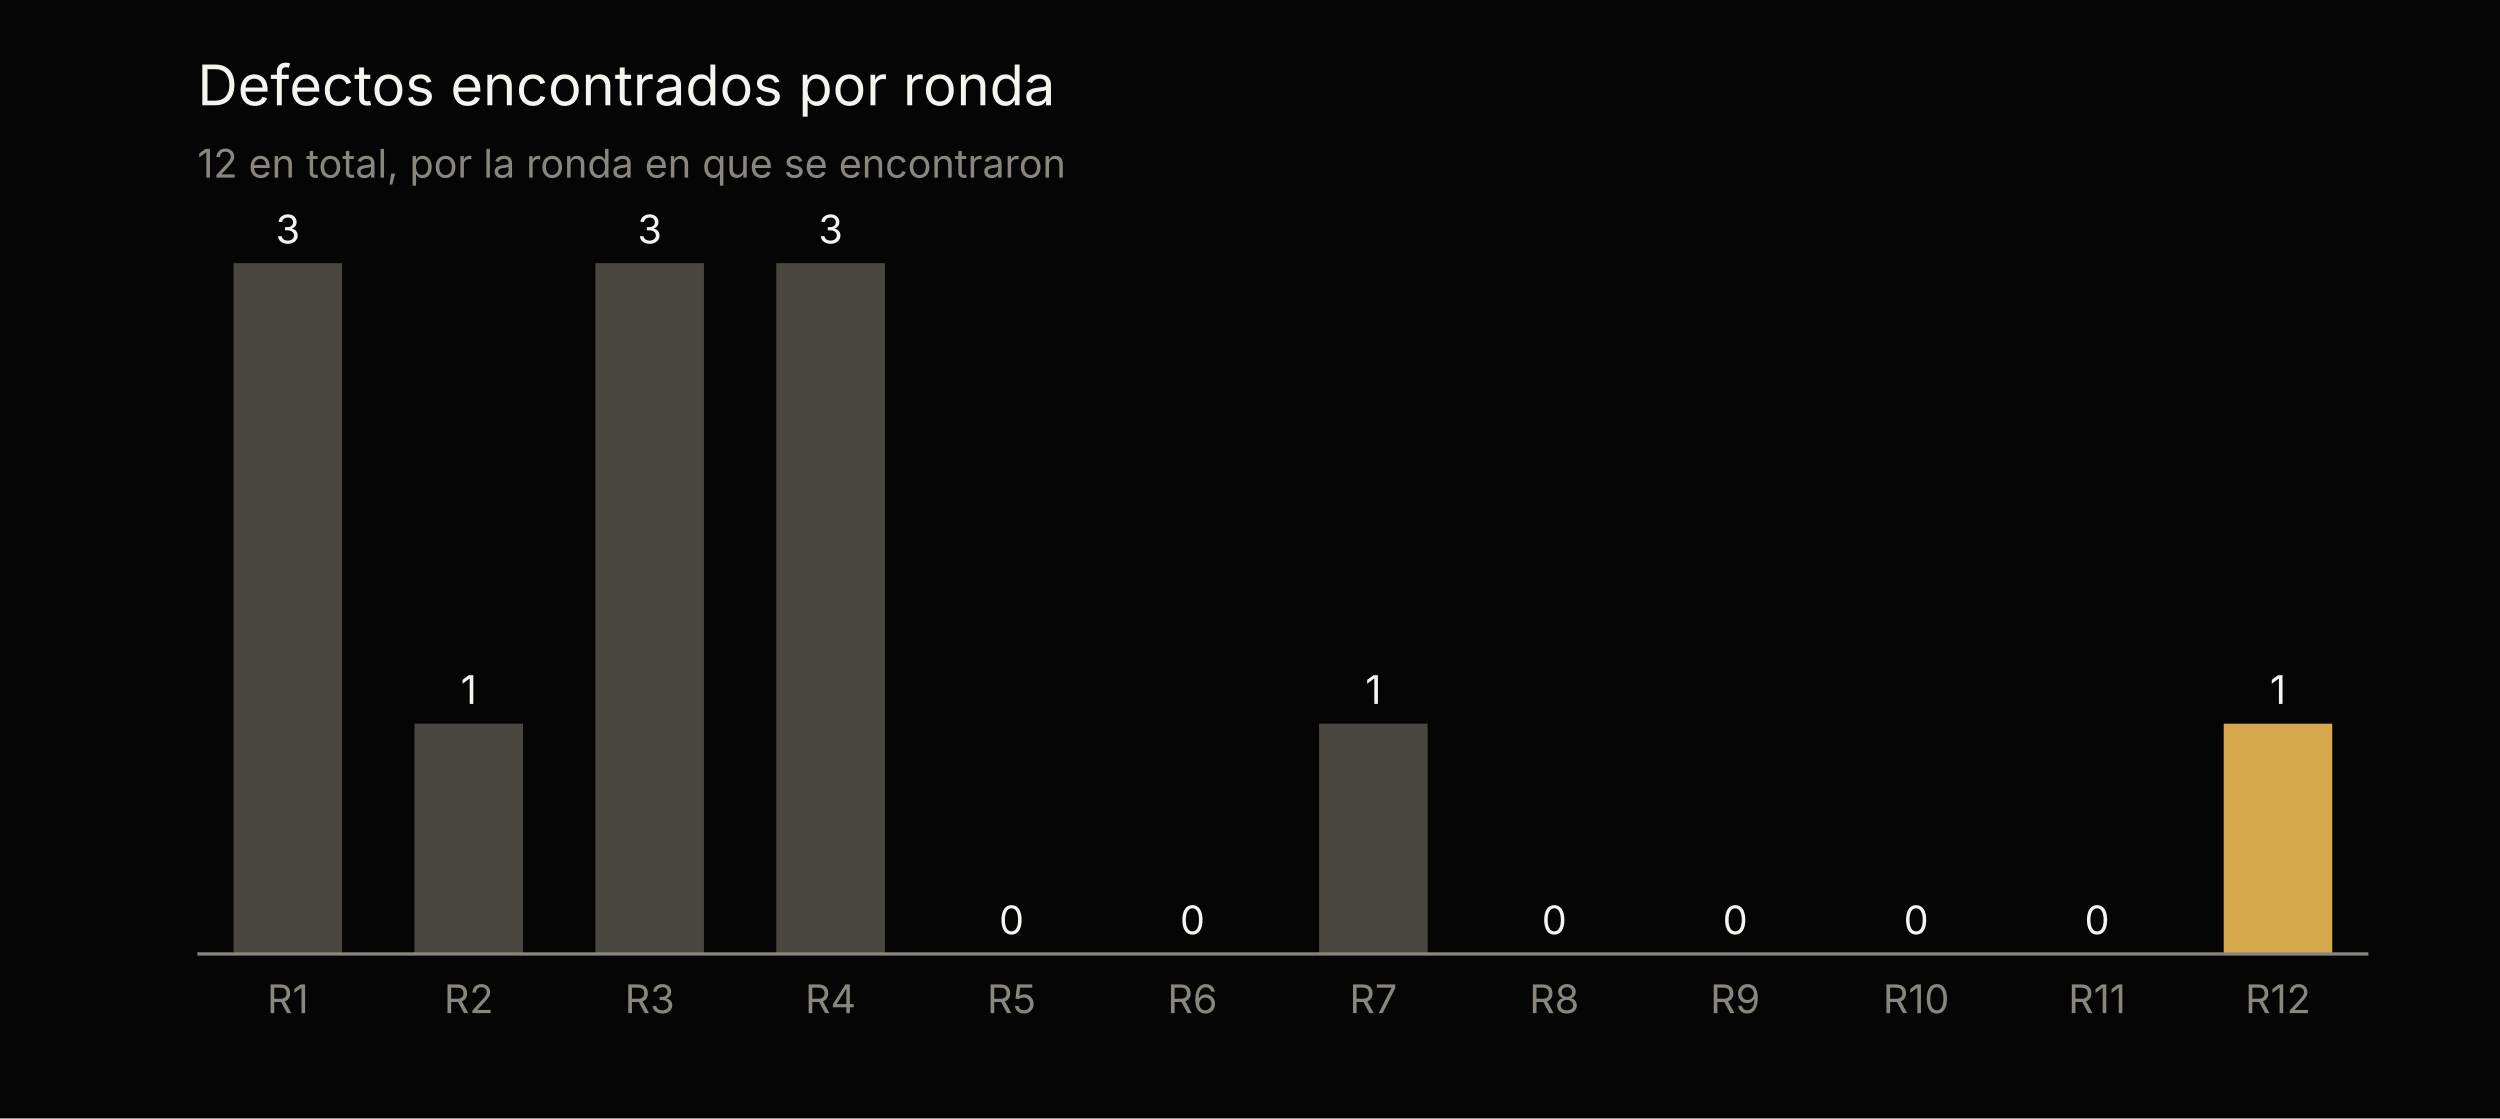
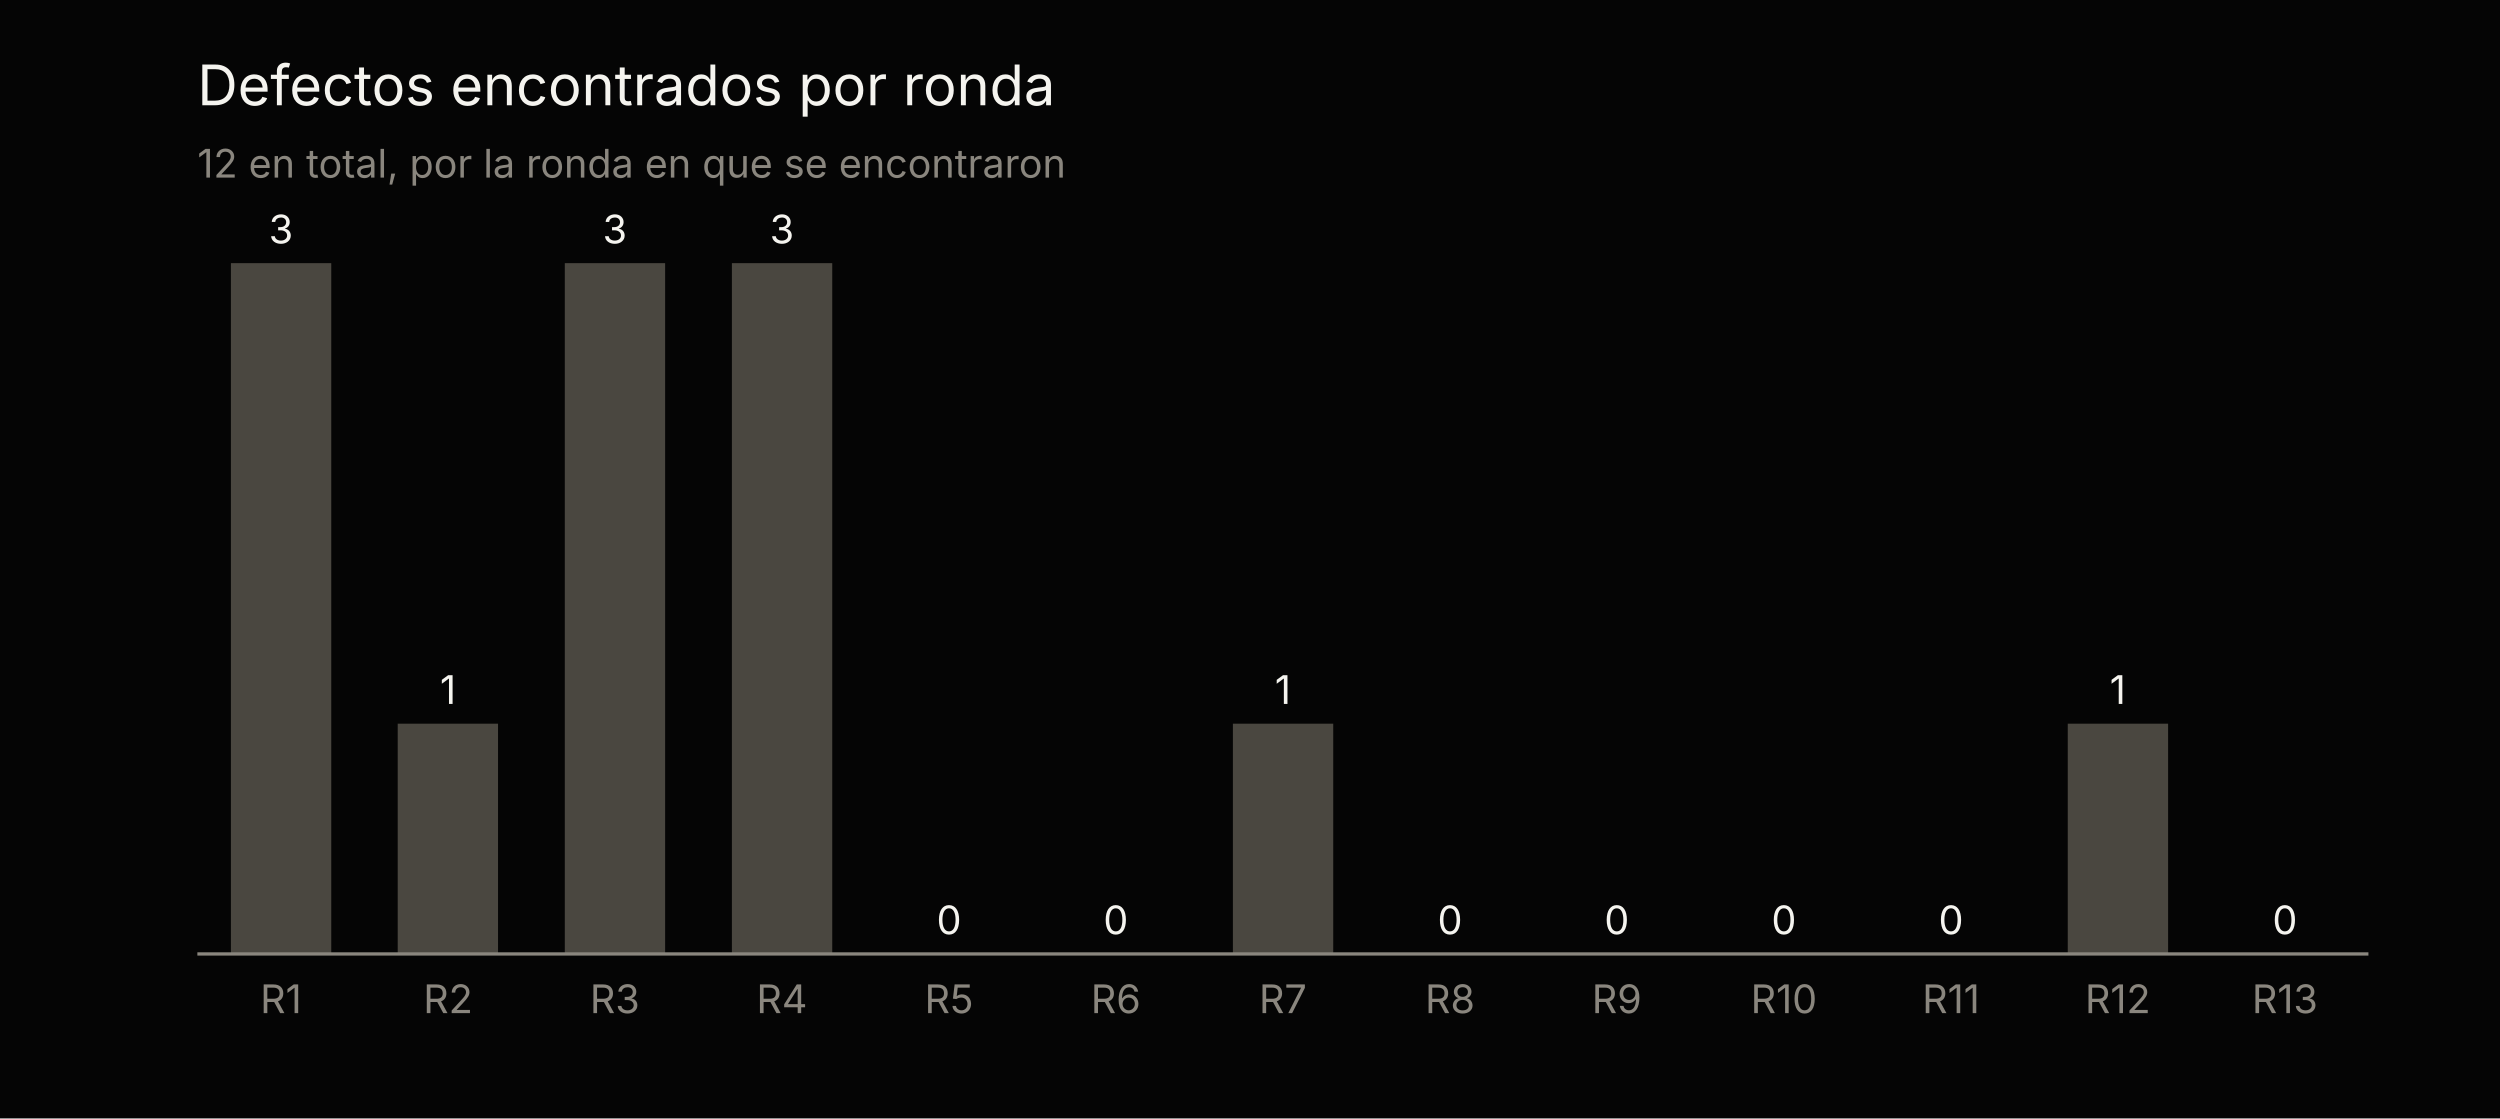
<svg xmlns="http://www.w3.org/2000/svg" viewBox="0 0 760 340" font-family="Inter, Arial, sans-serif" font-size="12">
  <rect width="760" height="340" fill="#050505" />
  <text x="60" y="32" font-size="17" fill="#f5f4ef">Defectos encontrados por ronda</text>
  <text x="60" y="54" fill="#8a867e">12 en total, por la ronda en que se encontraron</text>
-   <rect x="71.0" y="80.0" width="33.0" height="210.0" fill="#4a4740" />
-   <text x="87.5" y="74.0" text-anchor="middle" fill="#f5f4ef">3</text>
-   <text x="87.5" y="308" text-anchor="middle" fill="#8a867e">R1</text>
-   <rect x="126.0" y="220.0" width="33.0" height="70.0" fill="#4a4740" />
-   <text x="142.5" y="214.0" text-anchor="middle" fill="#f5f4ef">1</text>
-   <text x="142.5" y="308" text-anchor="middle" fill="#8a867e">R2</text>
-   <rect x="181.0" y="80.0" width="33.0" height="210.0" fill="#4a4740" />
-   <text x="197.5" y="74.0" text-anchor="middle" fill="#f5f4ef">3</text>
-   <text x="197.5" y="308" text-anchor="middle" fill="#8a867e">R3</text>
-   <rect x="236.0" y="80.0" width="33.0" height="210.0" fill="#4a4740" />
-   <text x="252.5" y="74.0" text-anchor="middle" fill="#f5f4ef">3</text>
-   <text x="252.5" y="308" text-anchor="middle" fill="#8a867e">R4</text>
-   <rect x="291.0" y="290.0" width="33.0" height="0.0" fill="#4a4740" />
-   <text x="307.5" y="284.0" text-anchor="middle" fill="#f5f4ef">0</text>
-   <text x="307.5" y="308" text-anchor="middle" fill="#8a867e">R5</text>
-   <rect x="346.0" y="290.0" width="33.0" height="0.0" fill="#4a4740" />
-   <text x="362.5" y="284.0" text-anchor="middle" fill="#f5f4ef">0</text>
-   <text x="362.5" y="308" text-anchor="middle" fill="#8a867e">R6</text>
-   <rect x="401.0" y="220.0" width="33.0" height="70.0" fill="#4a4740" />
-   <text x="417.5" y="214.0" text-anchor="middle" fill="#f5f4ef">1</text>
-   <text x="417.5" y="308" text-anchor="middle" fill="#8a867e">R7</text>
-   <rect x="456.0" y="290.0" width="33.0" height="0.0" fill="#4a4740" />
-   <text x="472.5" y="284.0" text-anchor="middle" fill="#f5f4ef">0</text>
-   <text x="472.5" y="308" text-anchor="middle" fill="#8a867e">R8</text>
-   <rect x="511.0" y="290.0" width="33.0" height="0.0" fill="#4a4740" />
-   <text x="527.5" y="284.0" text-anchor="middle" fill="#f5f4ef">0</text>
-   <text x="527.5" y="308" text-anchor="middle" fill="#8a867e">R9</text>
-   <rect x="566.0" y="290.0" width="33.0" height="0.0" fill="#4a4740" />
-   <text x="582.5" y="284.0" text-anchor="middle" fill="#f5f4ef">0</text>
-   <text x="582.5" y="308" text-anchor="middle" fill="#8a867e">R10</text>
-   <rect x="621.0" y="290.0" width="33.0" height="0.0" fill="#4a4740" />
-   <text x="637.5" y="284.0" text-anchor="middle" fill="#f5f4ef">0</text>
-   <text x="637.5" y="308" text-anchor="middle" fill="#8a867e">R11</text>
-   <rect x="676.0" y="220.0" width="33.0" height="70.0" fill="#d5a84b" />
-   <text x="692.5" y="214.0" text-anchor="middle" fill="#f5f4ef">1</text>
-   <text x="692.5" y="308" text-anchor="middle" fill="#8a867e">R12</text>
+   <rect x="70.2" y="80.0" width="30.5" height="210.0" fill="#4a4740" />
+   <text x="85.4" y="74.0" text-anchor="middle" fill="#f5f4ef">3</text>
+   <text x="85.4" y="308" text-anchor="middle" fill="#8a867e">R1</text>
+   <rect x="120.9" y="220.0" width="30.5" height="70.0" fill="#4a4740" />
+   <text x="136.2" y="214.0" text-anchor="middle" fill="#f5f4ef">1</text>
+   <text x="136.2" y="308" text-anchor="middle" fill="#8a867e">R2</text>
+   <rect x="171.7" y="80.0" width="30.5" height="210.0" fill="#4a4740" />
+   <text x="186.9" y="74.0" text-anchor="middle" fill="#f5f4ef">3</text>
+   <text x="186.9" y="308" text-anchor="middle" fill="#8a867e">R3</text>
+   <rect x="222.5" y="80.0" width="30.5" height="210.0" fill="#4a4740" />
+   <text x="237.7" y="74.0" text-anchor="middle" fill="#f5f4ef">3</text>
+   <text x="237.7" y="308" text-anchor="middle" fill="#8a867e">R4</text>
+   <rect x="273.2" y="290.0" width="30.5" height="0.0" fill="#4a4740" />
+   <text x="288.5" y="284.0" text-anchor="middle" fill="#f5f4ef">0</text>
+   <text x="288.5" y="308" text-anchor="middle" fill="#8a867e">R5</text>
+   <rect x="324.0" y="290.0" width="30.5" height="0.0" fill="#4a4740" />
+   <text x="339.2" y="284.0" text-anchor="middle" fill="#f5f4ef">0</text>
+   <text x="339.2" y="308" text-anchor="middle" fill="#8a867e">R6</text>
+   <rect x="374.8" y="220.0" width="30.5" height="70.0" fill="#4a4740" />
+   <text x="390.0" y="214.0" text-anchor="middle" fill="#f5f4ef">1</text>
+   <text x="390.0" y="308" text-anchor="middle" fill="#8a867e">R7</text>
+   <rect x="425.5" y="290.0" width="30.5" height="0.0" fill="#4a4740" />
+   <text x="440.8" y="284.0" text-anchor="middle" fill="#f5f4ef">0</text>
+   <text x="440.8" y="308" text-anchor="middle" fill="#8a867e">R8</text>
+   <rect x="476.3" y="290.0" width="30.5" height="0.0" fill="#4a4740" />
+   <text x="491.5" y="284.0" text-anchor="middle" fill="#f5f4ef">0</text>
+   <text x="491.5" y="308" text-anchor="middle" fill="#8a867e">R9</text>
+   <rect x="527.1" y="290.0" width="30.5" height="0.0" fill="#4a4740" />
+   <text x="542.3" y="284.0" text-anchor="middle" fill="#f5f4ef">0</text>
+   <text x="542.3" y="308" text-anchor="middle" fill="#8a867e">R10</text>
+   <rect x="577.8" y="290.0" width="30.5" height="0.0" fill="#4a4740" />
+   <text x="593.1" y="284.0" text-anchor="middle" fill="#f5f4ef">0</text>
+   <text x="593.1" y="308" text-anchor="middle" fill="#8a867e">R11</text>
+   <rect x="628.6" y="220.0" width="30.5" height="70.0" fill="#4a4740" />
+   <text x="643.8" y="214.0" text-anchor="middle" fill="#f5f4ef">1</text>
+   <text x="643.8" y="308" text-anchor="middle" fill="#8a867e">R12</text>
+   <rect x="679.4" y="290.0" width="30.5" height="0.0" fill="#d5a84b" />
+   <text x="694.6" y="284.0" text-anchor="middle" fill="#f5f4ef">0</text>
+   <text x="694.6" y="308" text-anchor="middle" fill="#8a867e">R13</text>
  <line x1="60" x2="720" y1="290" y2="290" stroke="#8a867e" />
</svg>
